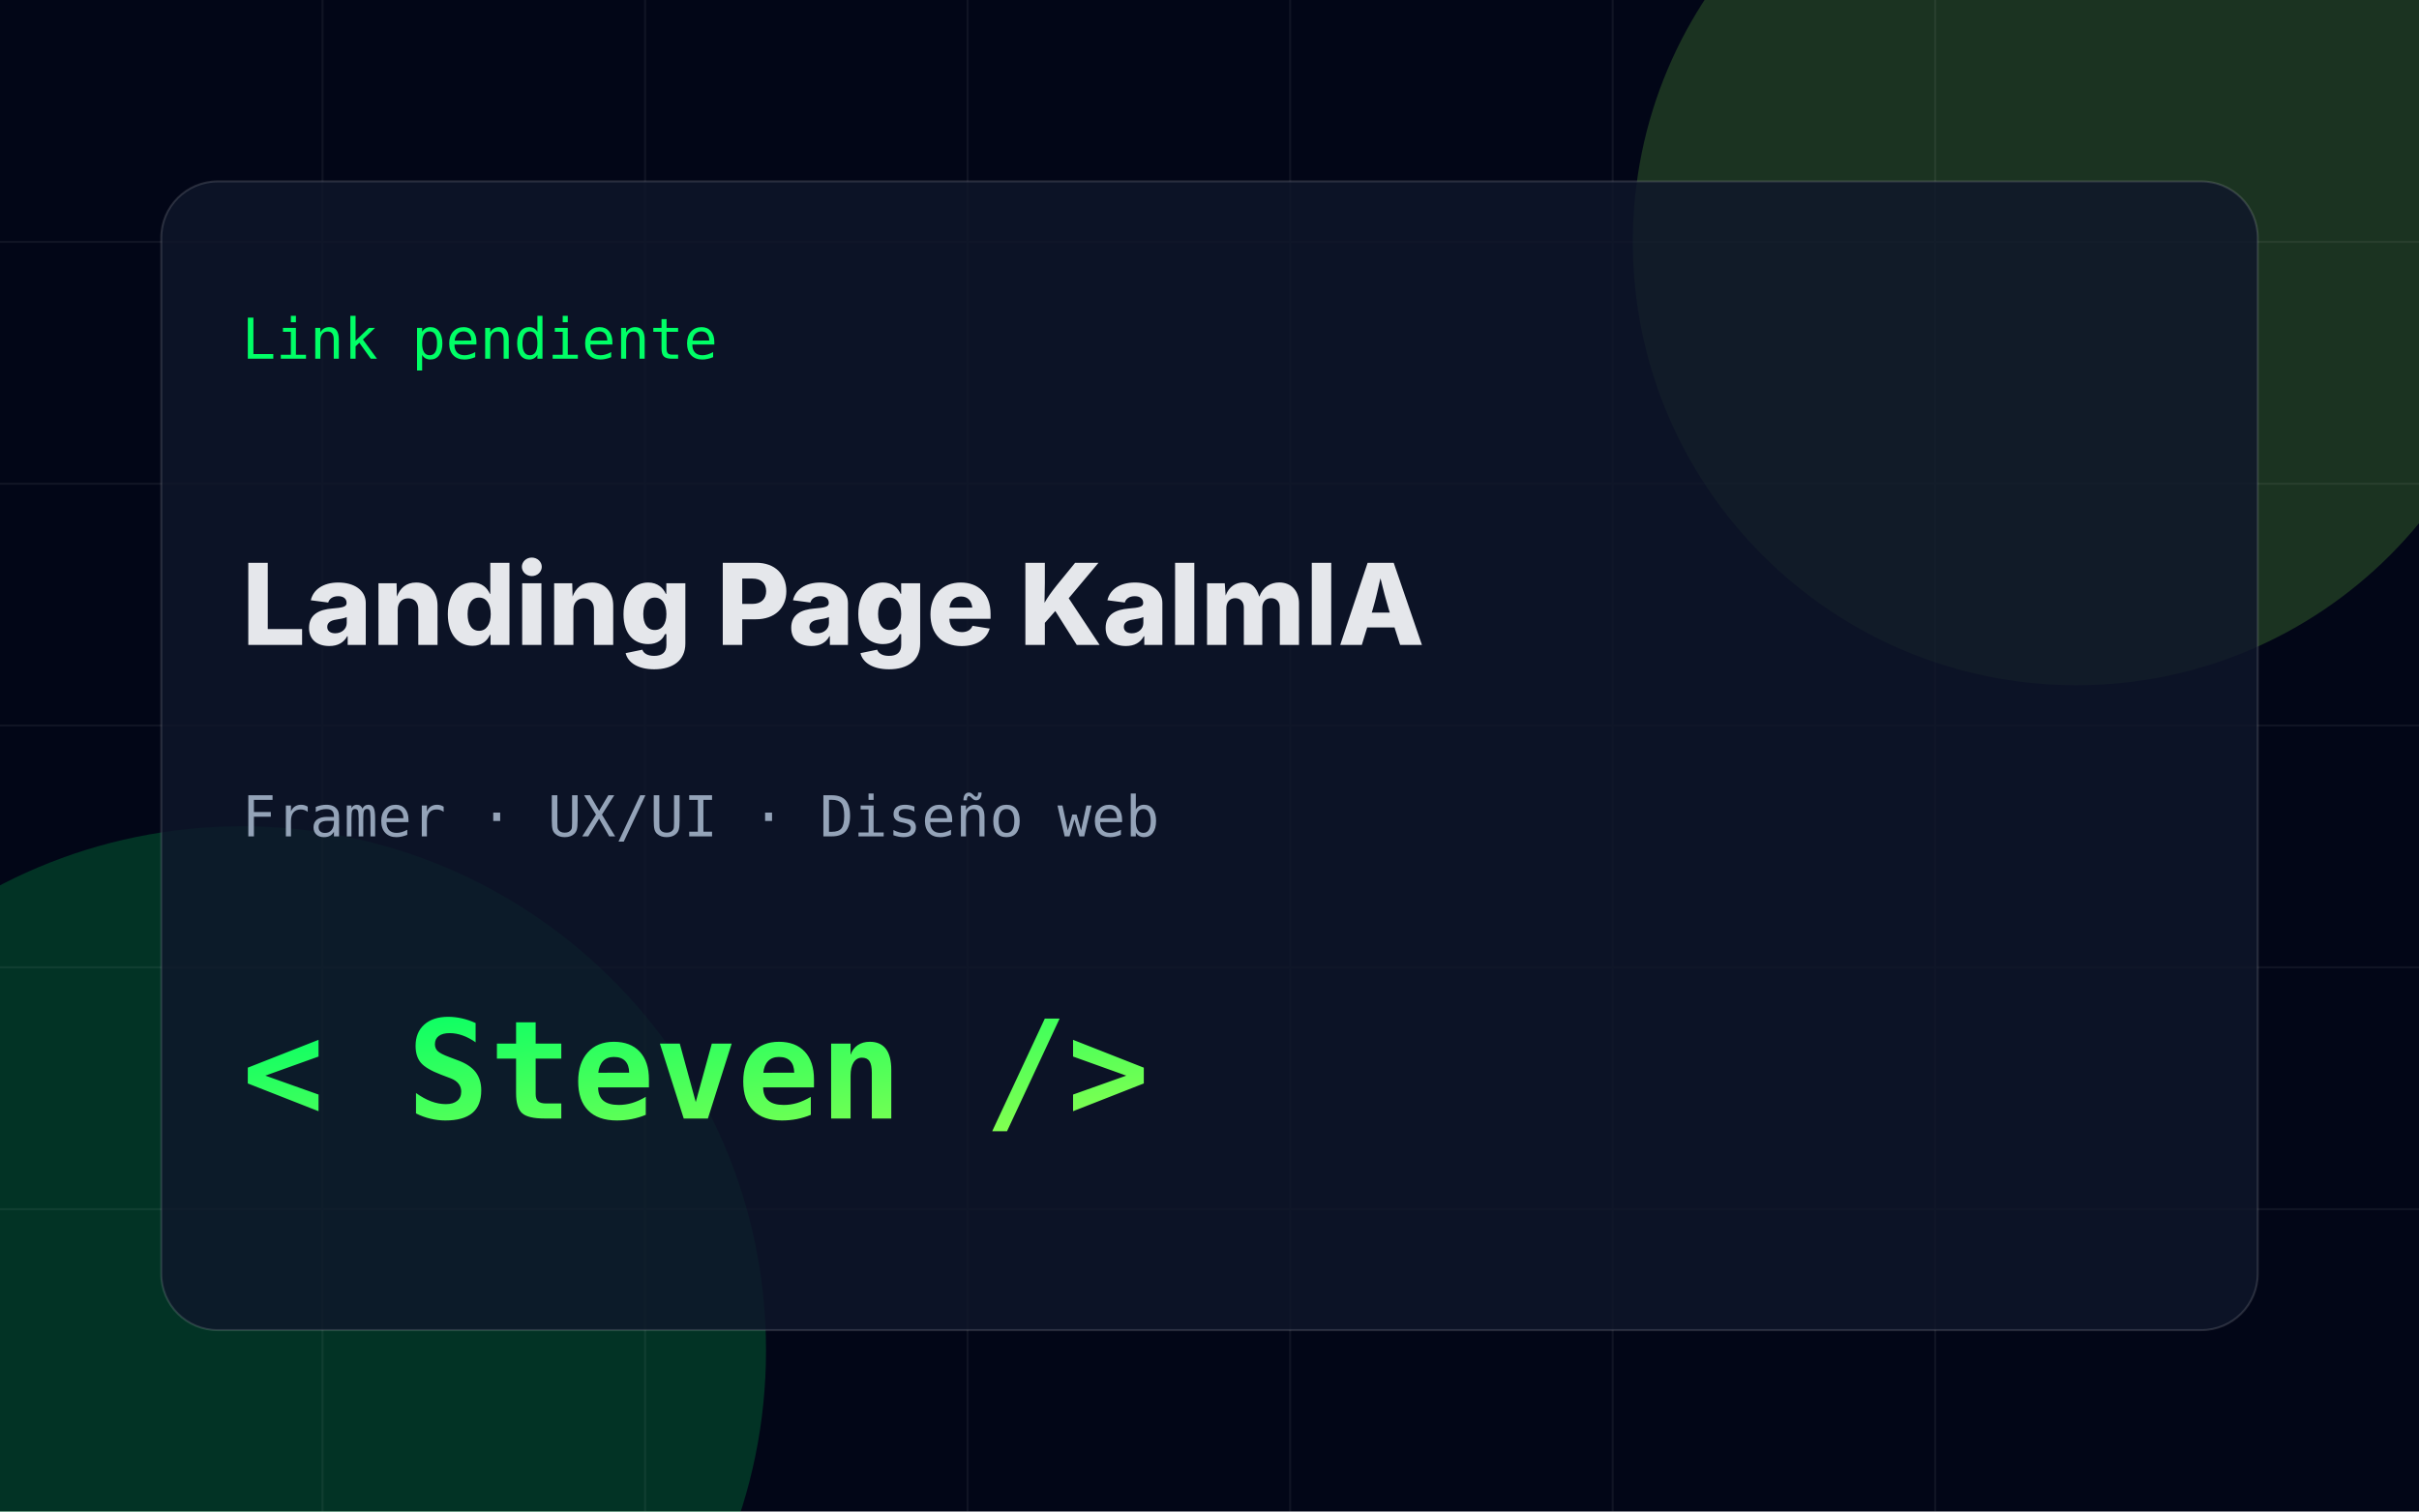
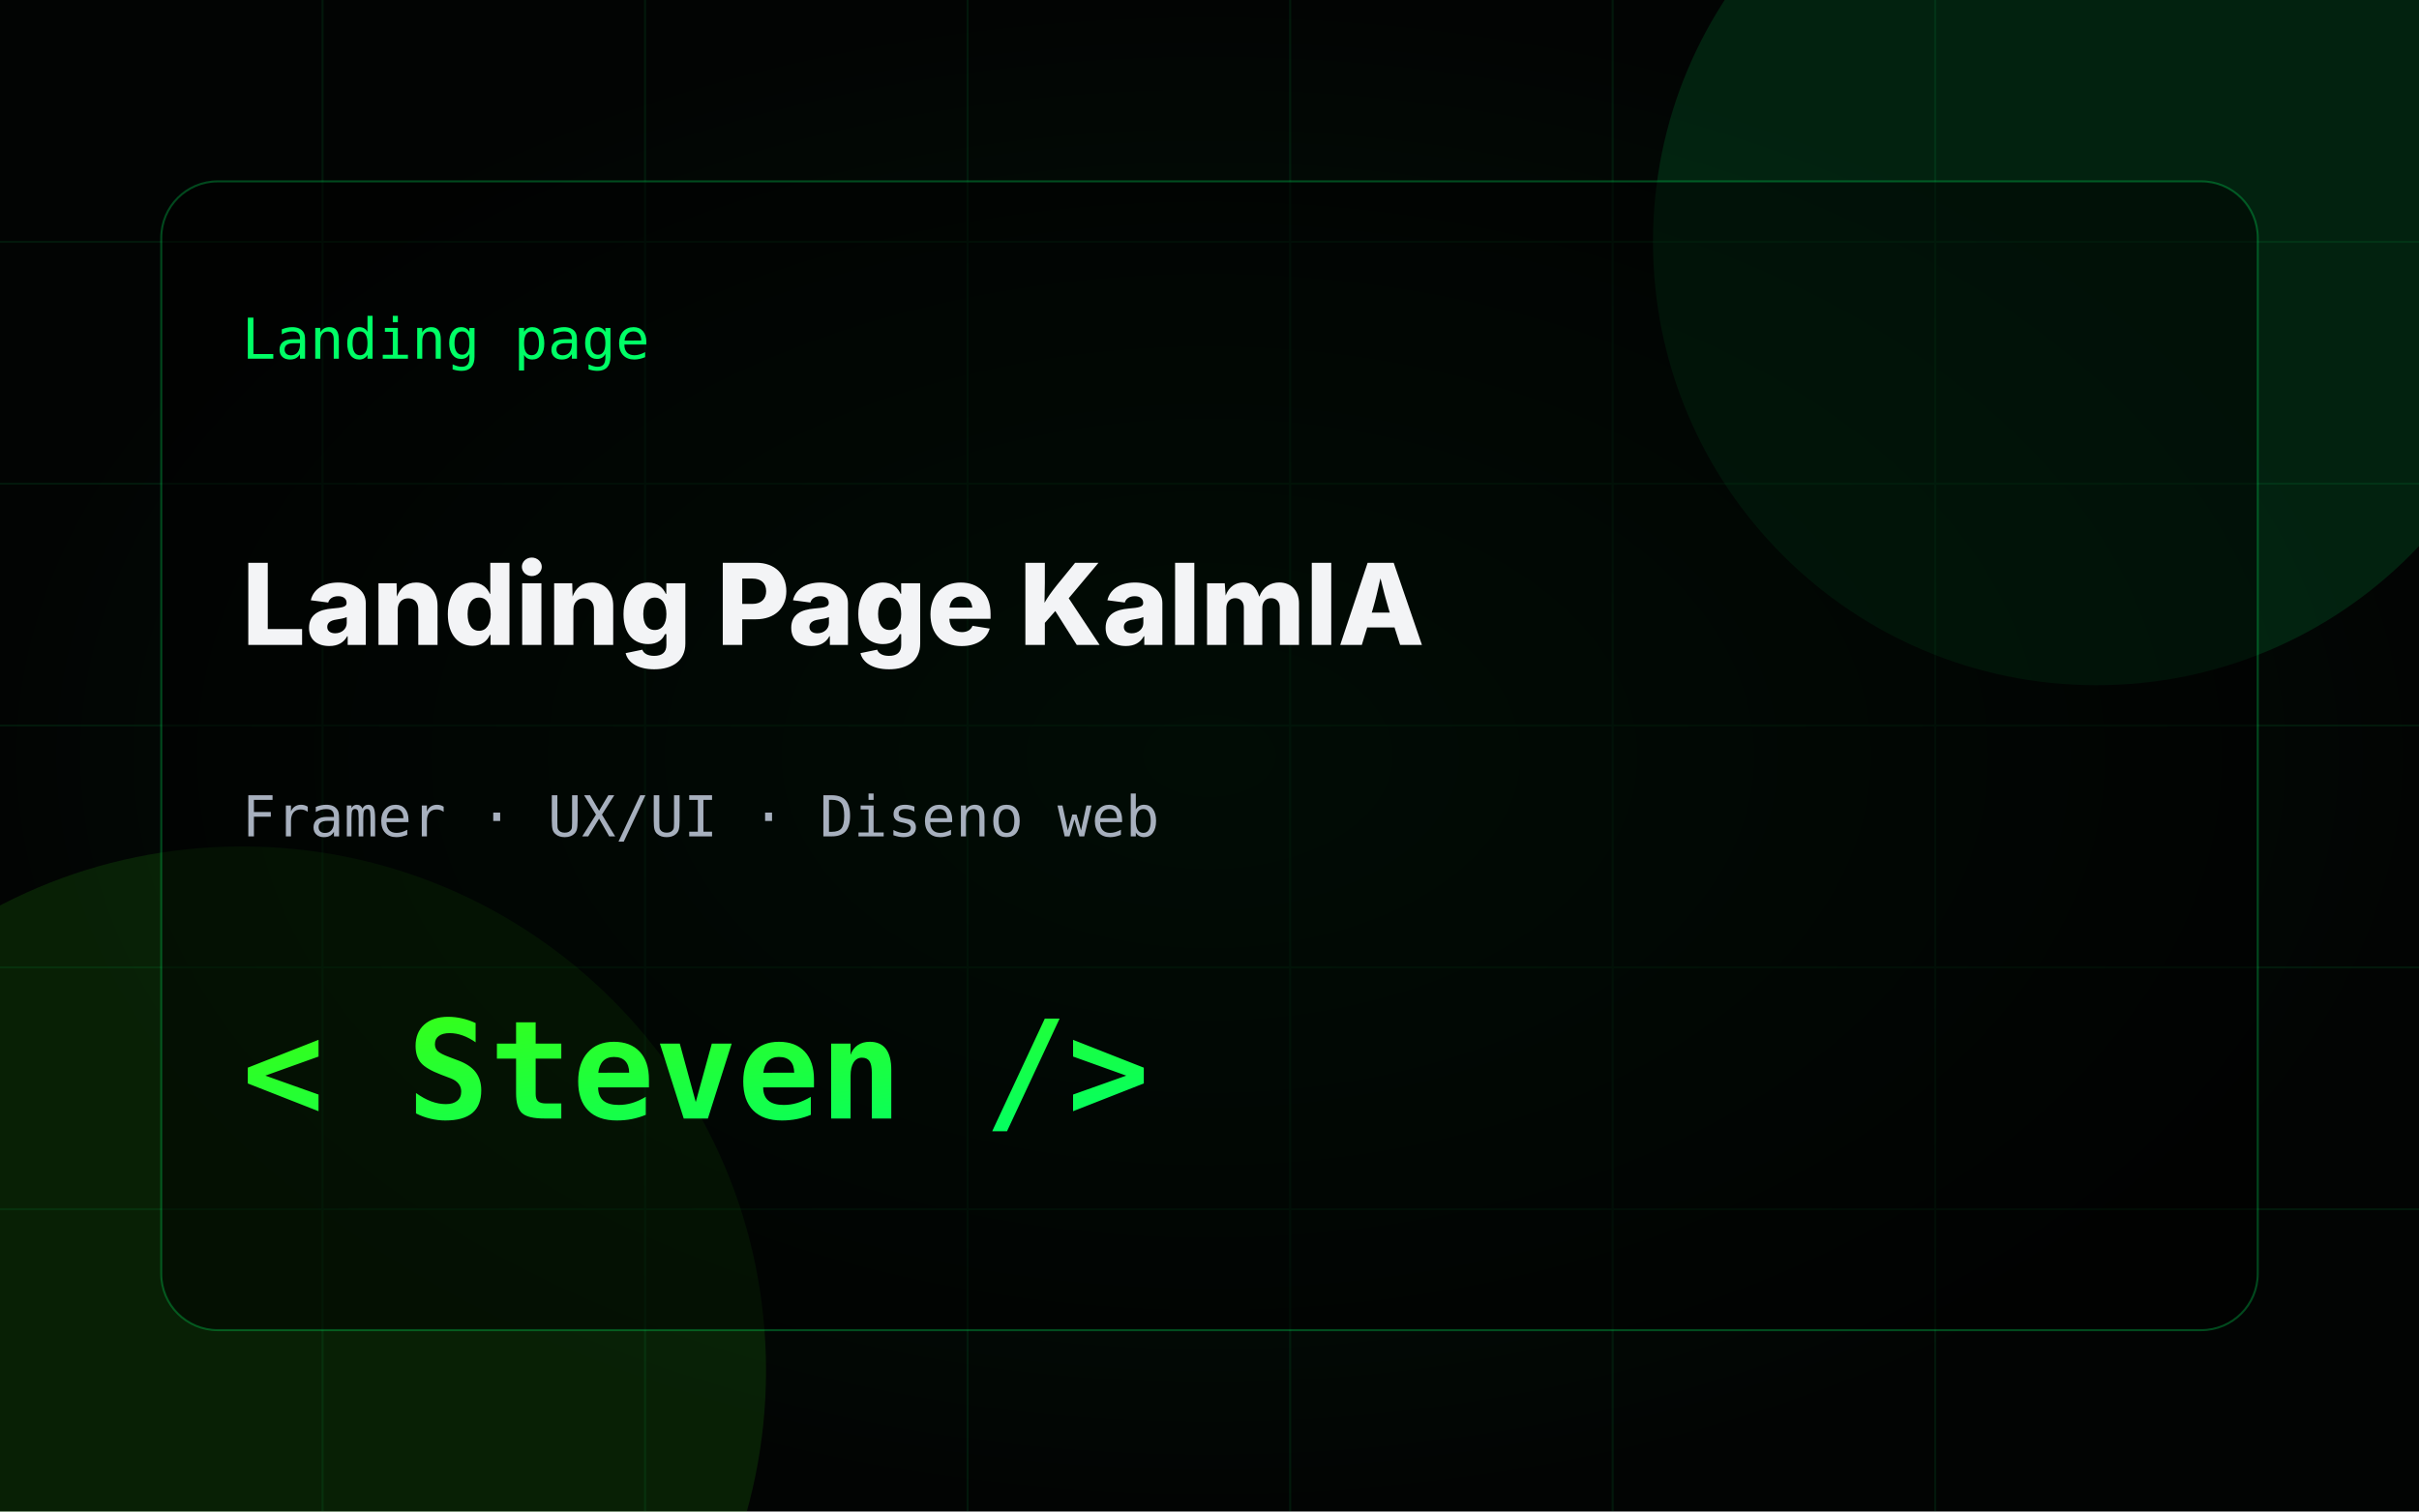
<svg xmlns="http://www.w3.org/2000/svg" width="1200" height="750" viewBox="0 0 1200 750">
  <defs>
    <linearGradient id="g" x1="0" x2="1" y1="0" y2="1">
-       <stop stop-color="#00FF66" />
-       <stop offset="1" stop-color="#8CFF4F" />
+       <stop stop-color="#39FF14" />
+       <stop offset="1" stop-color="#00FF66" />
    </linearGradient>
+     <radialGradient id="glow" cx="50%" cy="50%" r="50%">
+       <stop stop-color="#00FF66" stop-opacity="0.45" />
+       <stop offset="1" stop-color="#00FF66" stop-opacity="0" />
+     </radialGradient>
  </defs>
-   <rect width="1200" height="750" fill="#020617" />
-   <circle cx="1030" cy="120" r="220" fill="#8CFF4F" opacity="0.18" />
-   <circle cx="120" cy="670" r="260" fill="#00FF66" opacity="0.18" />
-   <path d="M0 120 H1200 M0 240 H1200 M0 360 H1200 M0 480 H1200 M0 600 H1200 M160 0 V750 M320 0 V750 M480 0 V750 M640 0 V750 M800 0 V750 M960 0 V750" stroke="rgba(255,255,255,0.055)" />
-   <rect x="80" y="90" width="1040" height="570" rx="28" fill="rgba(15,23,42,0.82)" stroke="rgba(255,255,255,0.14)" />
-   <text x="120" y="178" fill="#00FF66" font-family="JetBrains Mono, Consolas, monospace" font-size="28">Link pendiente</text>
-   <text x="120" y="320" fill="#E5E7EB" font-family="Inter, Arial, sans-serif" font-size="56" font-weight="800">Landing Page KalmIA</text>
-   <text x="120" y="415" fill="#94A3B8" font-family="JetBrains Mono, Consolas, monospace" font-size="28">Framer · UX/UI · Diseño web</text>
+   <rect width="1200" height="750" fill="#020403" />
+   <rect width="1200" height="750" fill="url(#glow)" opacity="0.18" />
+   <circle cx="1040" cy="120" r="220" fill="#00FF66" opacity="0.12" />
+   <circle cx="120" cy="680" r="260" fill="#39FF14" opacity="0.11" />
+   <path d="M0 120 H1200 M0 240 H1200 M0 360 H1200 M0 480 H1200 M0 600 H1200 M160 0 V750 M320 0 V750 M480 0 V750 M640 0 V750 M800 0 V750 M960 0 V750" stroke="#00FF66" opacity="0.08" />
+   <rect x="80" y="90" width="1040" height="570" rx="28" fill="rgba(0,0,0,0.50)" stroke="#00FF66" stroke-opacity="0.28" />
+   <text x="120" y="178" fill="#00FF66" font-family="JetBrains Mono, Consolas, monospace" font-size="28">Landing page</text>
+   <text x="120" y="320" fill="#F3F4F6" font-family="Inter, Arial, sans-serif" font-size="56" font-weight="800">Landing Page KalmIA</text>
+   <text x="120" y="415" fill="#A7B0BE" font-family="JetBrains Mono, Consolas, monospace" font-size="28">Framer · UX/UI · Diseno web</text>
  <text x="120" y="555" fill="url(#g)" font-family="JetBrains Mono, Consolas, monospace" font-size="68" font-weight="800">&lt; Steven /&gt;</text>
</svg>
